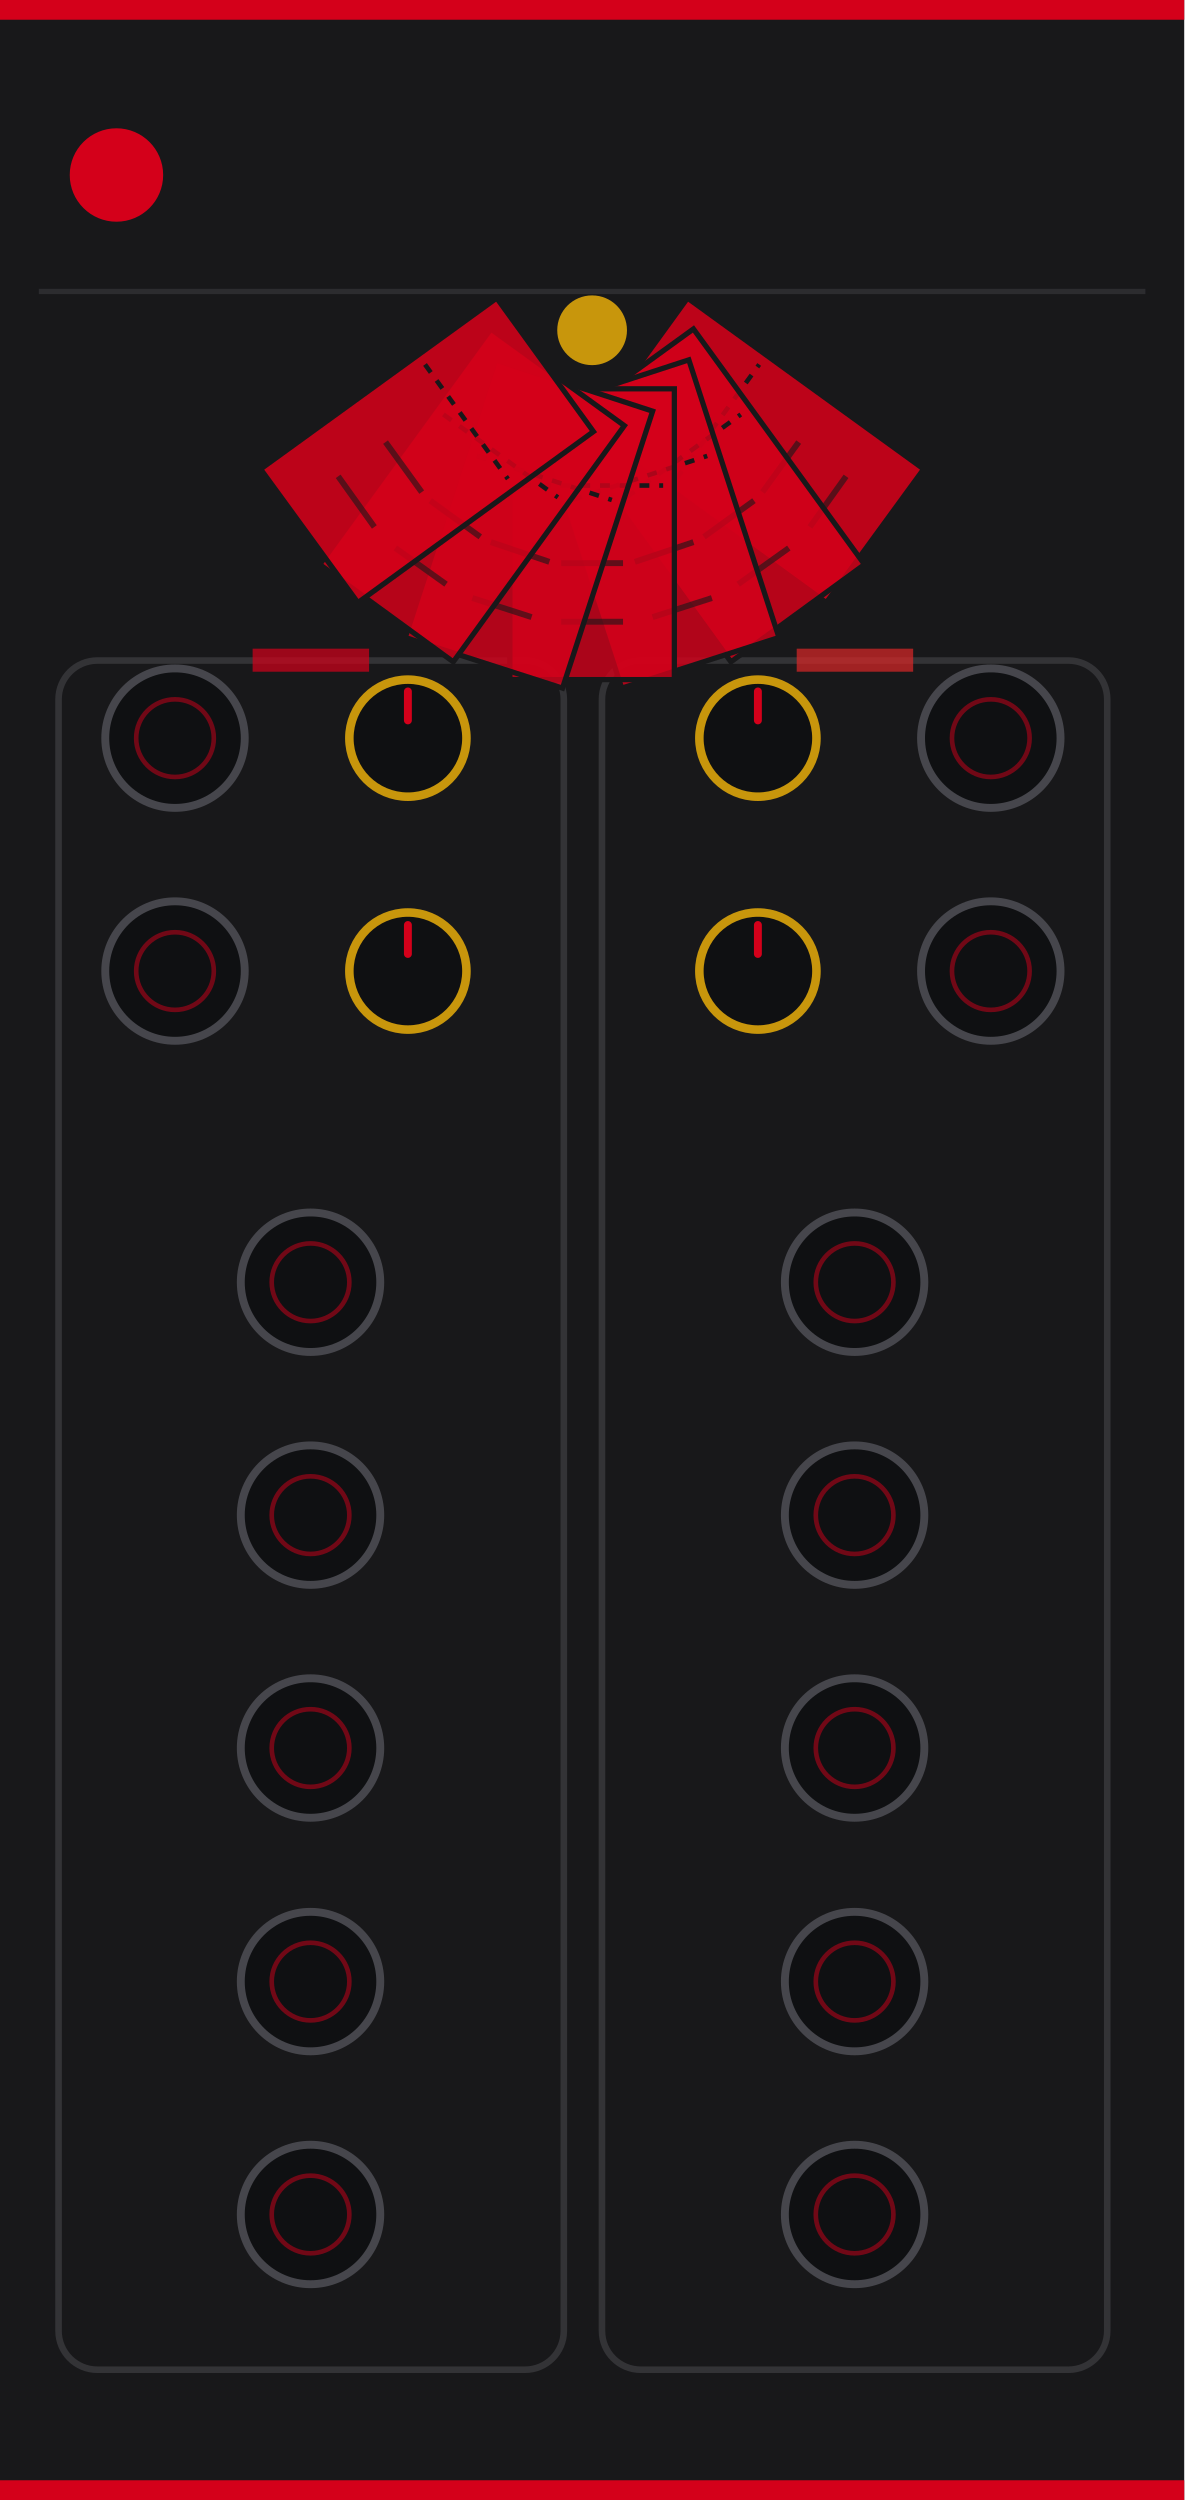
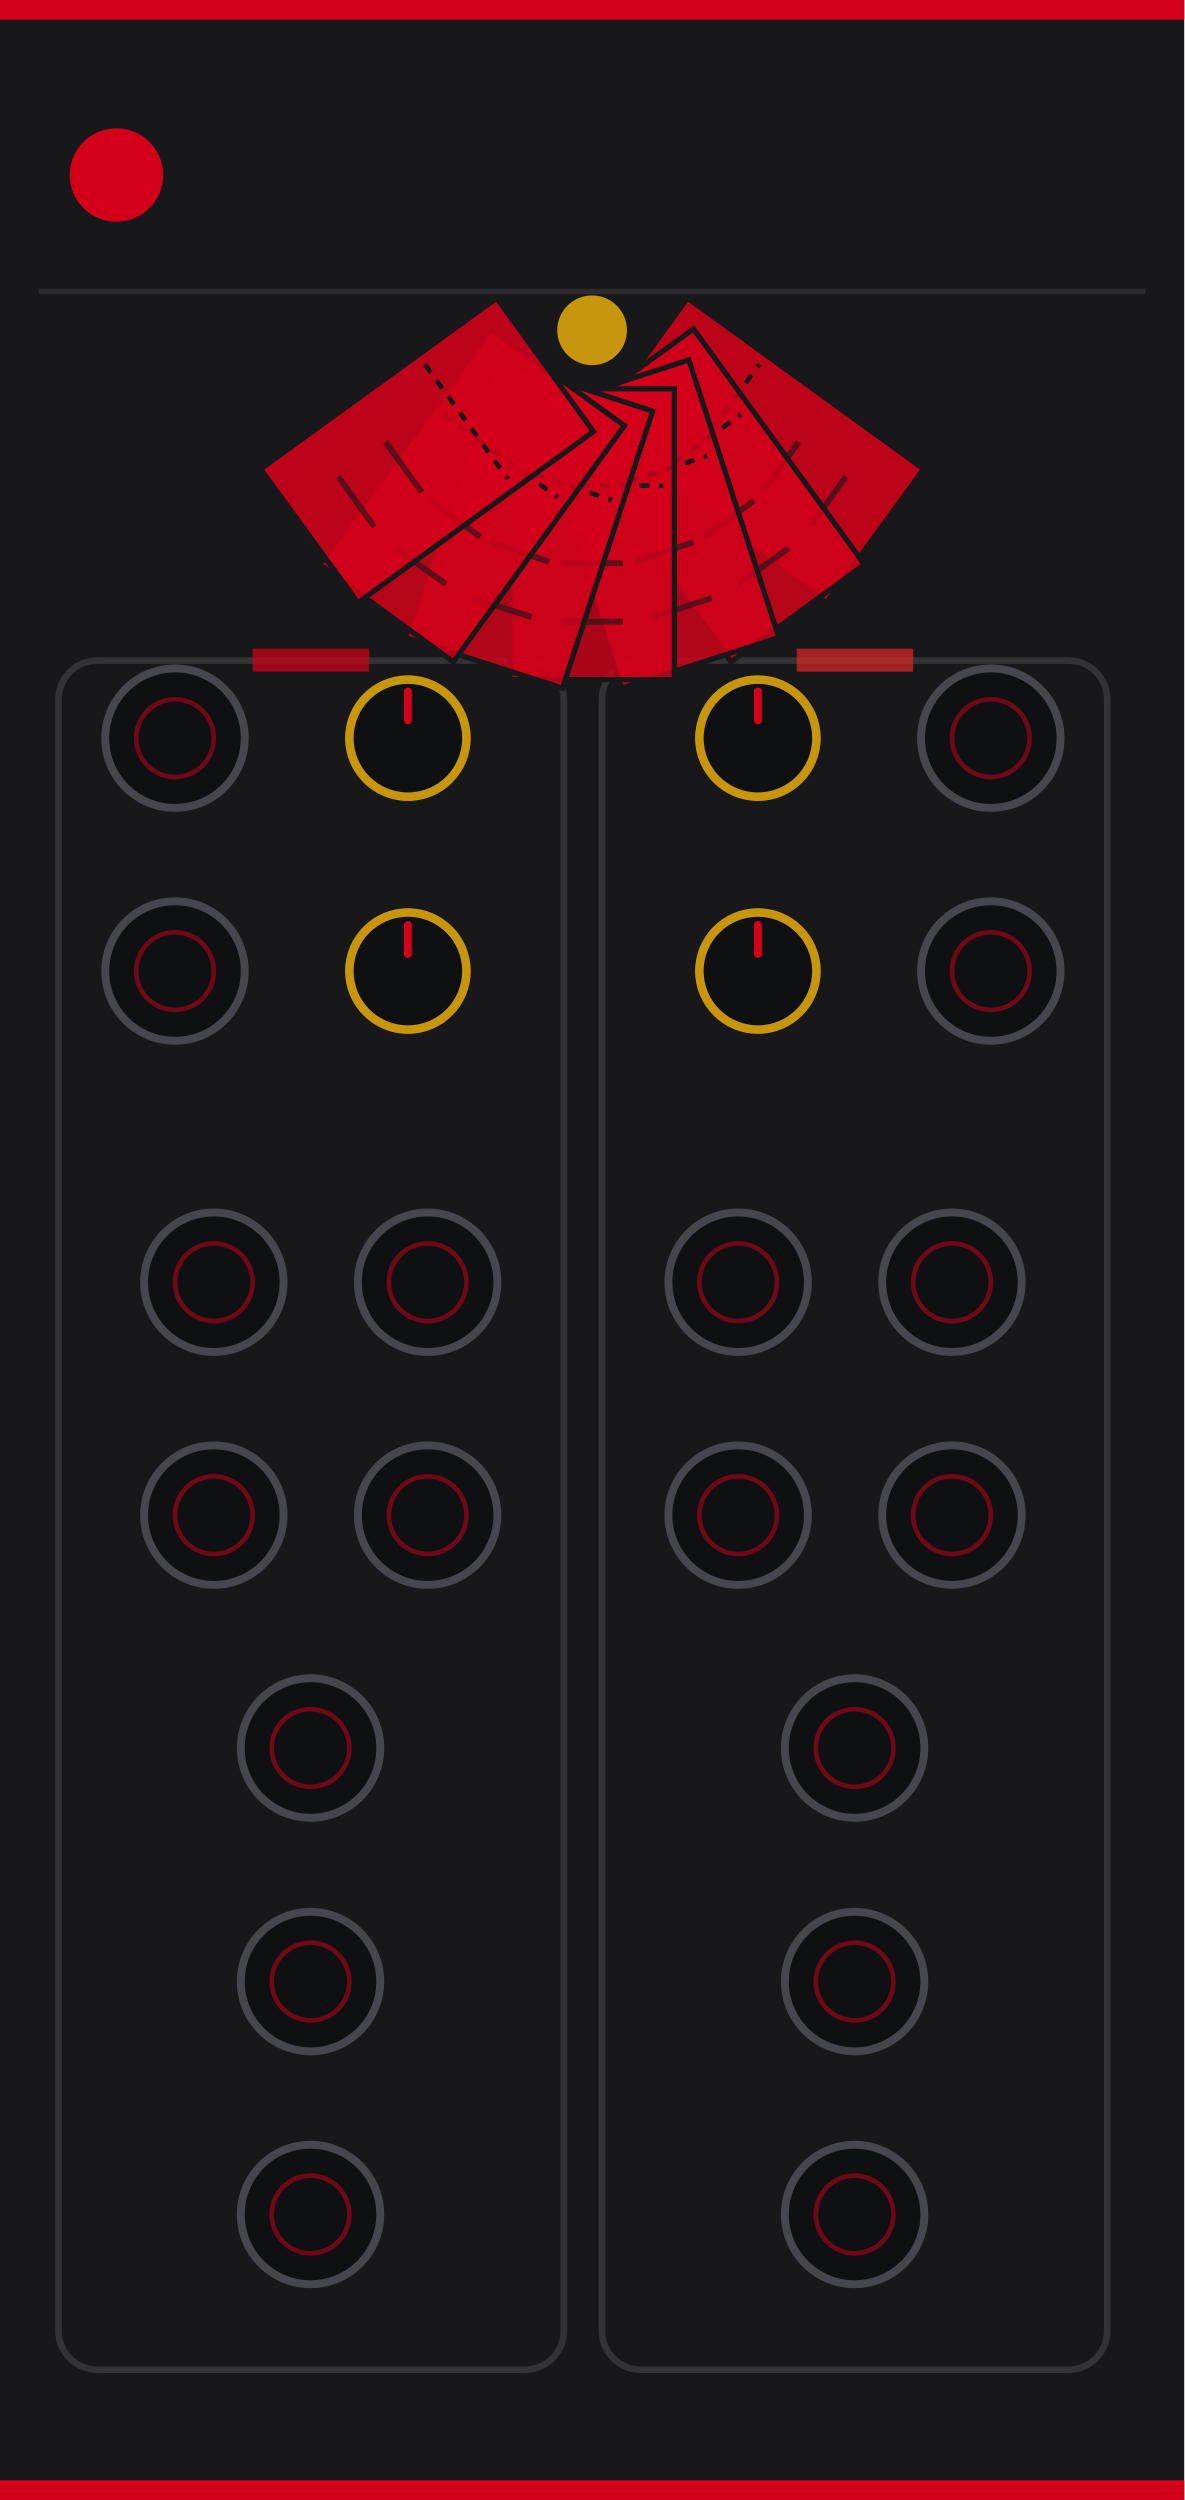
<svg xmlns="http://www.w3.org/2000/svg" width="180" height="380" viewBox="0 0 180 380">
  <rect width="180" height="380" fill="#18181a" />
  <rect x="0" y="0" width="180" height="3" fill="#d4001a" />
  <rect x="0" y="377" width="180" height="3" fill="#d4001a" />
  <circle cx="17.7" cy="26.6" r="7.1" fill="#d4001a" />
  <line x1="5.9" y1="44.3" x2="174.1" y2="44.3" stroke="#3a3a3e" stroke-width="0.8" stroke-opacity="0.6" />
  <rect x="8.9" y="100.4" width="76.8" height="259.8" rx="5.9" fill="none" stroke="#3a3a3e" stroke-width="1.0" stroke-opacity="0.8" />
  <rect x="91.5" y="100.4" width="76.8" height="259.8" rx="5.9" fill="none" stroke="#3a3a3e" stroke-width="1.0" stroke-opacity="0.8" />
  <rect x="38.4" y="98.6" width="17.7" height="3.5" fill="#d4001a" opacity="0.7" />
  <rect x="121.1" y="98.6" width="17.7" height="3.5" fill="#dc2626" opacity="0.7" />
  <g>
    <path d="M 89.8 65.6 L 104.5 45.3 L 140.4 71.3 L 125.6 91.6 Z" fill="#d4001a" fill-opacity="0.87" stroke="#18181a" stroke-width="0.8" />
    <line x1="102.8" y1="72.8" x2="115.4" y2="55.4" stroke="#18181a" stroke-width="0.7" stroke-dasharray="1.5,1.5" />
    <line x1="115.9" y1="74.8" x2="121.4" y2="67.2" stroke="#18181a" stroke-width="0.9" stroke-opacity="0.6" />
    <line x1="123.1" y1="80.1" x2="128.6" y2="72.4" stroke="#18181a" stroke-width="0.9" stroke-opacity="0.6" />
    <path d="M 85.1 64.7 L 105.4 50.0 L 131.4 85.8 L 111.1 100.6 Z" fill="#d4001a" fill-opacity="0.84" stroke="#18181a" stroke-width="0.8" />
    <line x1="95.2" y1="75.6" x2="112.6" y2="63.0" stroke="#18181a" stroke-width="0.7" stroke-dasharray="1.5,1.5" />
    <line x1="107.0" y1="81.6" x2="114.6" y2="76.1" stroke="#18181a" stroke-width="0.9" stroke-opacity="0.6" />
    <line x1="112.2" y1="88.8" x2="119.9" y2="83.3" stroke="#18181a" stroke-width="0.9" stroke-opacity="0.6" />
    <path d="M 80.8 62.5 L 104.7 54.7 L 118.4 96.9 L 94.5 104.6 Z" fill="#d4001a" fill-opacity="0.81" stroke="#18181a" stroke-width="0.8" />
    <line x1="87.0" y1="76.0" x2="107.5" y2="69.3" stroke="#18181a" stroke-width="0.7" stroke-dasharray="1.5,1.5" />
    <line x1="96.5" y1="85.4" x2="105.4" y2="82.4" stroke="#18181a" stroke-width="0.9" stroke-opacity="0.6" />
    <line x1="99.2" y1="93.8" x2="108.2" y2="90.9" stroke="#18181a" stroke-width="0.9" stroke-opacity="0.6" />
    <path d="M 77.5 59.1 L 102.5 59.1 L 102.5 103.3 L 77.5 103.3 Z" fill="#d4001a" fill-opacity="0.78" stroke="#18181a" stroke-width="0.8" />
    <line x1="79.2" y1="73.8" x2="100.8" y2="73.8" stroke="#18181a" stroke-width="0.7" stroke-dasharray="1.5,1.5" />
    <line x1="85.3" y1="85.6" x2="94.7" y2="85.6" stroke="#18181a" stroke-width="0.9" stroke-opacity="0.6" />
    <line x1="85.3" y1="94.5" x2="94.7" y2="94.5" stroke="#18181a" stroke-width="0.9" stroke-opacity="0.6" />
    <path d="M 75.3 54.7 L 99.2 62.5 L 85.5 104.6 L 61.6 96.9 Z" fill="#d4001a" fill-opacity="0.81" stroke="#18181a" stroke-width="0.8" />
    <line x1="72.5" y1="69.3" x2="93.0" y2="76.0" stroke="#18181a" stroke-width="0.7" stroke-dasharray="1.5,1.5" />
    <line x1="74.6" y1="82.4" x2="83.5" y2="85.4" stroke="#18181a" stroke-width="0.9" stroke-opacity="0.6" />
    <line x1="71.8" y1="90.9" x2="80.8" y2="93.8" stroke="#18181a" stroke-width="0.9" stroke-opacity="0.6" />
    <path d="M 74.6 50.0 L 94.9 64.7 L 68.9 100.6 L 48.6 85.8 Z" fill="#d4001a" fill-opacity="0.84" stroke="#18181a" stroke-width="0.8" />
    <line x1="67.4" y1="63.0" x2="84.8" y2="75.6" stroke="#18181a" stroke-width="0.7" stroke-dasharray="1.5,1.5" />
    <line x1="65.4" y1="76.1" x2="73.0" y2="81.6" stroke="#18181a" stroke-width="0.9" stroke-opacity="0.6" />
    <line x1="60.1" y1="83.3" x2="67.8" y2="88.8" stroke="#18181a" stroke-width="0.9" stroke-opacity="0.6" />
    <path d="M 75.5 45.3 L 90.2 65.6 L 54.4 91.6 L 39.6 71.3 Z" fill="#d4001a" fill-opacity="0.87" stroke="#18181a" stroke-width="0.8" />
    <line x1="64.6" y1="55.4" x2="77.2" y2="72.8" stroke="#18181a" stroke-width="0.7" stroke-dasharray="1.5,1.5" />
    <line x1="58.6" y1="67.2" x2="64.1" y2="74.8" stroke="#18181a" stroke-width="0.9" stroke-opacity="0.6" />
    <line x1="51.4" y1="72.4" x2="56.9" y2="80.1" stroke="#18181a" stroke-width="0.9" stroke-opacity="0.6" />
    <circle cx="90.0" cy="50.2" r="5.3" fill="#c8960c" />
  </g>
  <g id="components">
    <circle id="input_CAUSEWAY_SLEW_R_CV" cx="26.6" cy="112.2" r="10.6" fill="#0f1012" stroke="#46464c" stroke-width="1.2" />
    <circle cx="26.6" cy="112.2" r="5.9" fill="none" stroke="#d4001a" stroke-width="0.7" opacity="0.5" />
    <circle id="param_CAUSEWAY_SLEW_R_ATT" cx="62.0" cy="112.2" r="8.9" fill="#0f1012" stroke="#c8960c" stroke-width="1.3" />
    <line x1="62.0" y1="109.5" x2="62.0" y2="105.1" stroke="#d4001a" stroke-width="1.2" stroke-linecap="round" />
    <circle id="param_CAUSEWAY_SLEW_M_ATT" cx="115.2" cy="112.2" r="8.9" fill="#0f1012" stroke="#c8960c" stroke-width="1.3" />
    <line x1="115.2" y1="109.5" x2="115.2" y2="105.1" stroke="#d4001a" stroke-width="1.2" stroke-linecap="round" />
    <circle id="input_CAUSEWAY_SLEW_M_CV" cx="150.6" cy="112.2" r="10.6" fill="#0f1012" stroke="#46464c" stroke-width="1.2" />
    <circle cx="150.6" cy="112.2" r="5.9" fill="none" stroke="#d4001a" stroke-width="0.7" opacity="0.5" />
    <circle id="input_CAUSEWAY_MIX_R_CV" cx="26.6" cy="147.6" r="10.6" fill="#0f1012" stroke="#46464c" stroke-width="1.2" />
    <circle cx="26.6" cy="147.6" r="5.9" fill="none" stroke="#d4001a" stroke-width="0.7" opacity="0.5" />
    <circle id="param_CAUSEWAY_MIX_R_ATT" cx="62.0" cy="147.6" r="8.9" fill="#0f1012" stroke="#c8960c" stroke-width="1.3" />
    <line x1="62.0" y1="145.0" x2="62.0" y2="140.6" stroke="#d4001a" stroke-width="1.2" stroke-linecap="round" />
    <circle id="param_CAUSEWAY_MIX_M_ATT" cx="115.2" cy="147.6" r="8.9" fill="#0f1012" stroke="#c8960c" stroke-width="1.3" />
    <line x1="115.2" y1="145.0" x2="115.2" y2="140.6" stroke="#d4001a" stroke-width="1.2" stroke-linecap="round" />
    <circle id="input_CAUSEWAY_MIX_M_CV" cx="150.6" cy="147.6" r="10.6" fill="#0f1012" stroke="#46464c" stroke-width="1.2" />
    <circle cx="150.6" cy="147.6" r="5.9" fill="none" stroke="#d4001a" stroke-width="0.7" opacity="0.5" />
-     <circle id="input_CAUSEWAY_GATE_TRIAL_R" cx="47.2" cy="194.9" r="10.6" fill="#0f1012" stroke="#46464c" stroke-width="1.2" />
-     <circle cx="47.2" cy="194.9" r="5.9" fill="none" stroke="#d4001a" stroke-width="0.7" opacity="0.5" />
-     <circle id="input_CAUSEWAY_GATE_TRIAL_M" cx="129.9" cy="194.9" r="10.6" fill="#0f1012" stroke="#46464c" stroke-width="1.2" />
-     <circle cx="129.9" cy="194.9" r="5.9" fill="none" stroke="#d4001a" stroke-width="0.7" opacity="0.5" />
-     <circle id="input_CAUSEWAY_GATE_REDICE_R" cx="47.2" cy="230.3" r="10.6" fill="#0f1012" stroke="#46464c" stroke-width="1.2" />
-     <circle cx="47.2" cy="230.3" r="5.9" fill="none" stroke="#d4001a" stroke-width="0.7" opacity="0.5" />
-     <circle id="input_CAUSEWAY_GATE_REDICE_M" cx="129.9" cy="230.3" r="10.6" fill="#0f1012" stroke="#46464c" stroke-width="1.2" />
-     <circle cx="129.9" cy="230.3" r="5.9" fill="none" stroke="#d4001a" stroke-width="0.7" opacity="0.5" />
+     <circle id="input_CAUSEWAY_GATE_TRIAL_R" cx="32.5" cy="194.9" r="10.6" fill="#0f1012" stroke="#46464c" stroke-width="1.2" />
+     <circle cx="32.5" cy="194.9" r="5.9" fill="none" stroke="#d4001a" stroke-width="0.7" opacity="0.5" />
+     <circle id="input_CAUSEWAY_GATE_TRIAL_M" cx="144.7" cy="194.9" r="10.6" fill="#0f1012" stroke="#46464c" stroke-width="1.2" />
+     <circle cx="144.7" cy="194.9" r="5.9" fill="none" stroke="#d4001a" stroke-width="0.7" opacity="0.5" />
+     <circle id="input_CAUSEWAY_GATE_REDICE_R" cx="32.5" cy="230.3" r="10.6" fill="#0f1012" stroke="#46464c" stroke-width="1.2" />
+     <circle cx="32.5" cy="230.3" r="5.9" fill="none" stroke="#d4001a" stroke-width="0.7" opacity="0.5" />
+     <circle id="input_CAUSEWAY_GATE_REDICE_M" cx="144.7" cy="230.3" r="10.6" fill="#0f1012" stroke="#46464c" stroke-width="1.2" />
+     <circle cx="144.7" cy="230.3" r="5.9" fill="none" stroke="#d4001a" stroke-width="0.7" opacity="0.5" />
+     <circle id="input_CAUSEWAY_GATE_LASTTRIAL_R" cx="65.0" cy="194.9" r="10.6" fill="#0f1012" stroke="#46464c" stroke-width="1.2" />
+     <circle cx="65.0" cy="194.9" r="5.9" fill="none" stroke="#d4001a" stroke-width="0.7" opacity="0.5" />
+     <circle id="input_CAUSEWAY_GATE_LASTTRIAL_M" cx="112.2" cy="194.9" r="10.6" fill="#0f1012" stroke="#46464c" stroke-width="1.2" />
+     <circle cx="112.2" cy="194.9" r="5.9" fill="none" stroke="#d4001a" stroke-width="0.7" opacity="0.5" />
+     <circle id="input_CAUSEWAY_GATE_LASTDICE_R" cx="65.0" cy="230.3" r="10.6" fill="#0f1012" stroke="#46464c" stroke-width="1.2" />
+     <circle cx="65.0" cy="230.3" r="5.9" fill="none" stroke="#d4001a" stroke-width="0.7" opacity="0.5" />
+     <circle id="input_CAUSEWAY_GATE_LASTDICE_M" cx="112.2" cy="230.3" r="10.6" fill="#0f1012" stroke="#46464c" stroke-width="1.2" />
+     <circle cx="112.2" cy="230.3" r="5.9" fill="none" stroke="#d4001a" stroke-width="0.7" opacity="0.5" />
    <circle id="input_CAUSEWAY_GATE_LIVESRC_R" cx="47.2" cy="265.7" r="10.6" fill="#0f1012" stroke="#46464c" stroke-width="1.2" />
    <circle cx="47.2" cy="265.7" r="5.9" fill="none" stroke="#d4001a" stroke-width="0.7" opacity="0.5" />
    <circle id="input_CAUSEWAY_GATE_LIVESRC_M" cx="129.9" cy="265.7" r="10.6" fill="#0f1012" stroke="#46464c" stroke-width="1.2" />
    <circle cx="129.9" cy="265.7" r="5.9" fill="none" stroke="#d4001a" stroke-width="0.7" opacity="0.5" />
    <circle id="input_CAUSEWAY_GATE_LIVESTATIC_R" cx="47.2" cy="301.2" r="10.6" fill="#0f1012" stroke="#46464c" stroke-width="1.2" />
    <circle cx="47.2" cy="301.2" r="5.9" fill="none" stroke="#d4001a" stroke-width="0.7" opacity="0.5" />
    <circle id="input_CAUSEWAY_GATE_LIVESTATIC_M" cx="129.9" cy="301.2" r="10.6" fill="#0f1012" stroke="#46464c" stroke-width="1.2" />
    <circle cx="129.9" cy="301.2" r="5.9" fill="none" stroke="#d4001a" stroke-width="0.7" opacity="0.5" />
    <circle id="input_CAUSEWAY_GATE_RESEED_ROLL" cx="47.2" cy="336.6" r="10.6" fill="#0f1012" stroke="#46464c" stroke-width="1.2" />
    <circle cx="47.2" cy="336.6" r="5.9" fill="none" stroke="#d4001a" stroke-width="0.7" opacity="0.5" />
    <circle id="input_CAUSEWAY_GATE_RESEED_RESTART" cx="129.9" cy="336.6" r="10.6" fill="#0f1012" stroke="#46464c" stroke-width="1.2" />
    <circle cx="129.9" cy="336.6" r="5.9" fill="none" stroke="#d4001a" stroke-width="0.7" opacity="0.5" />
  </g>
</svg>
